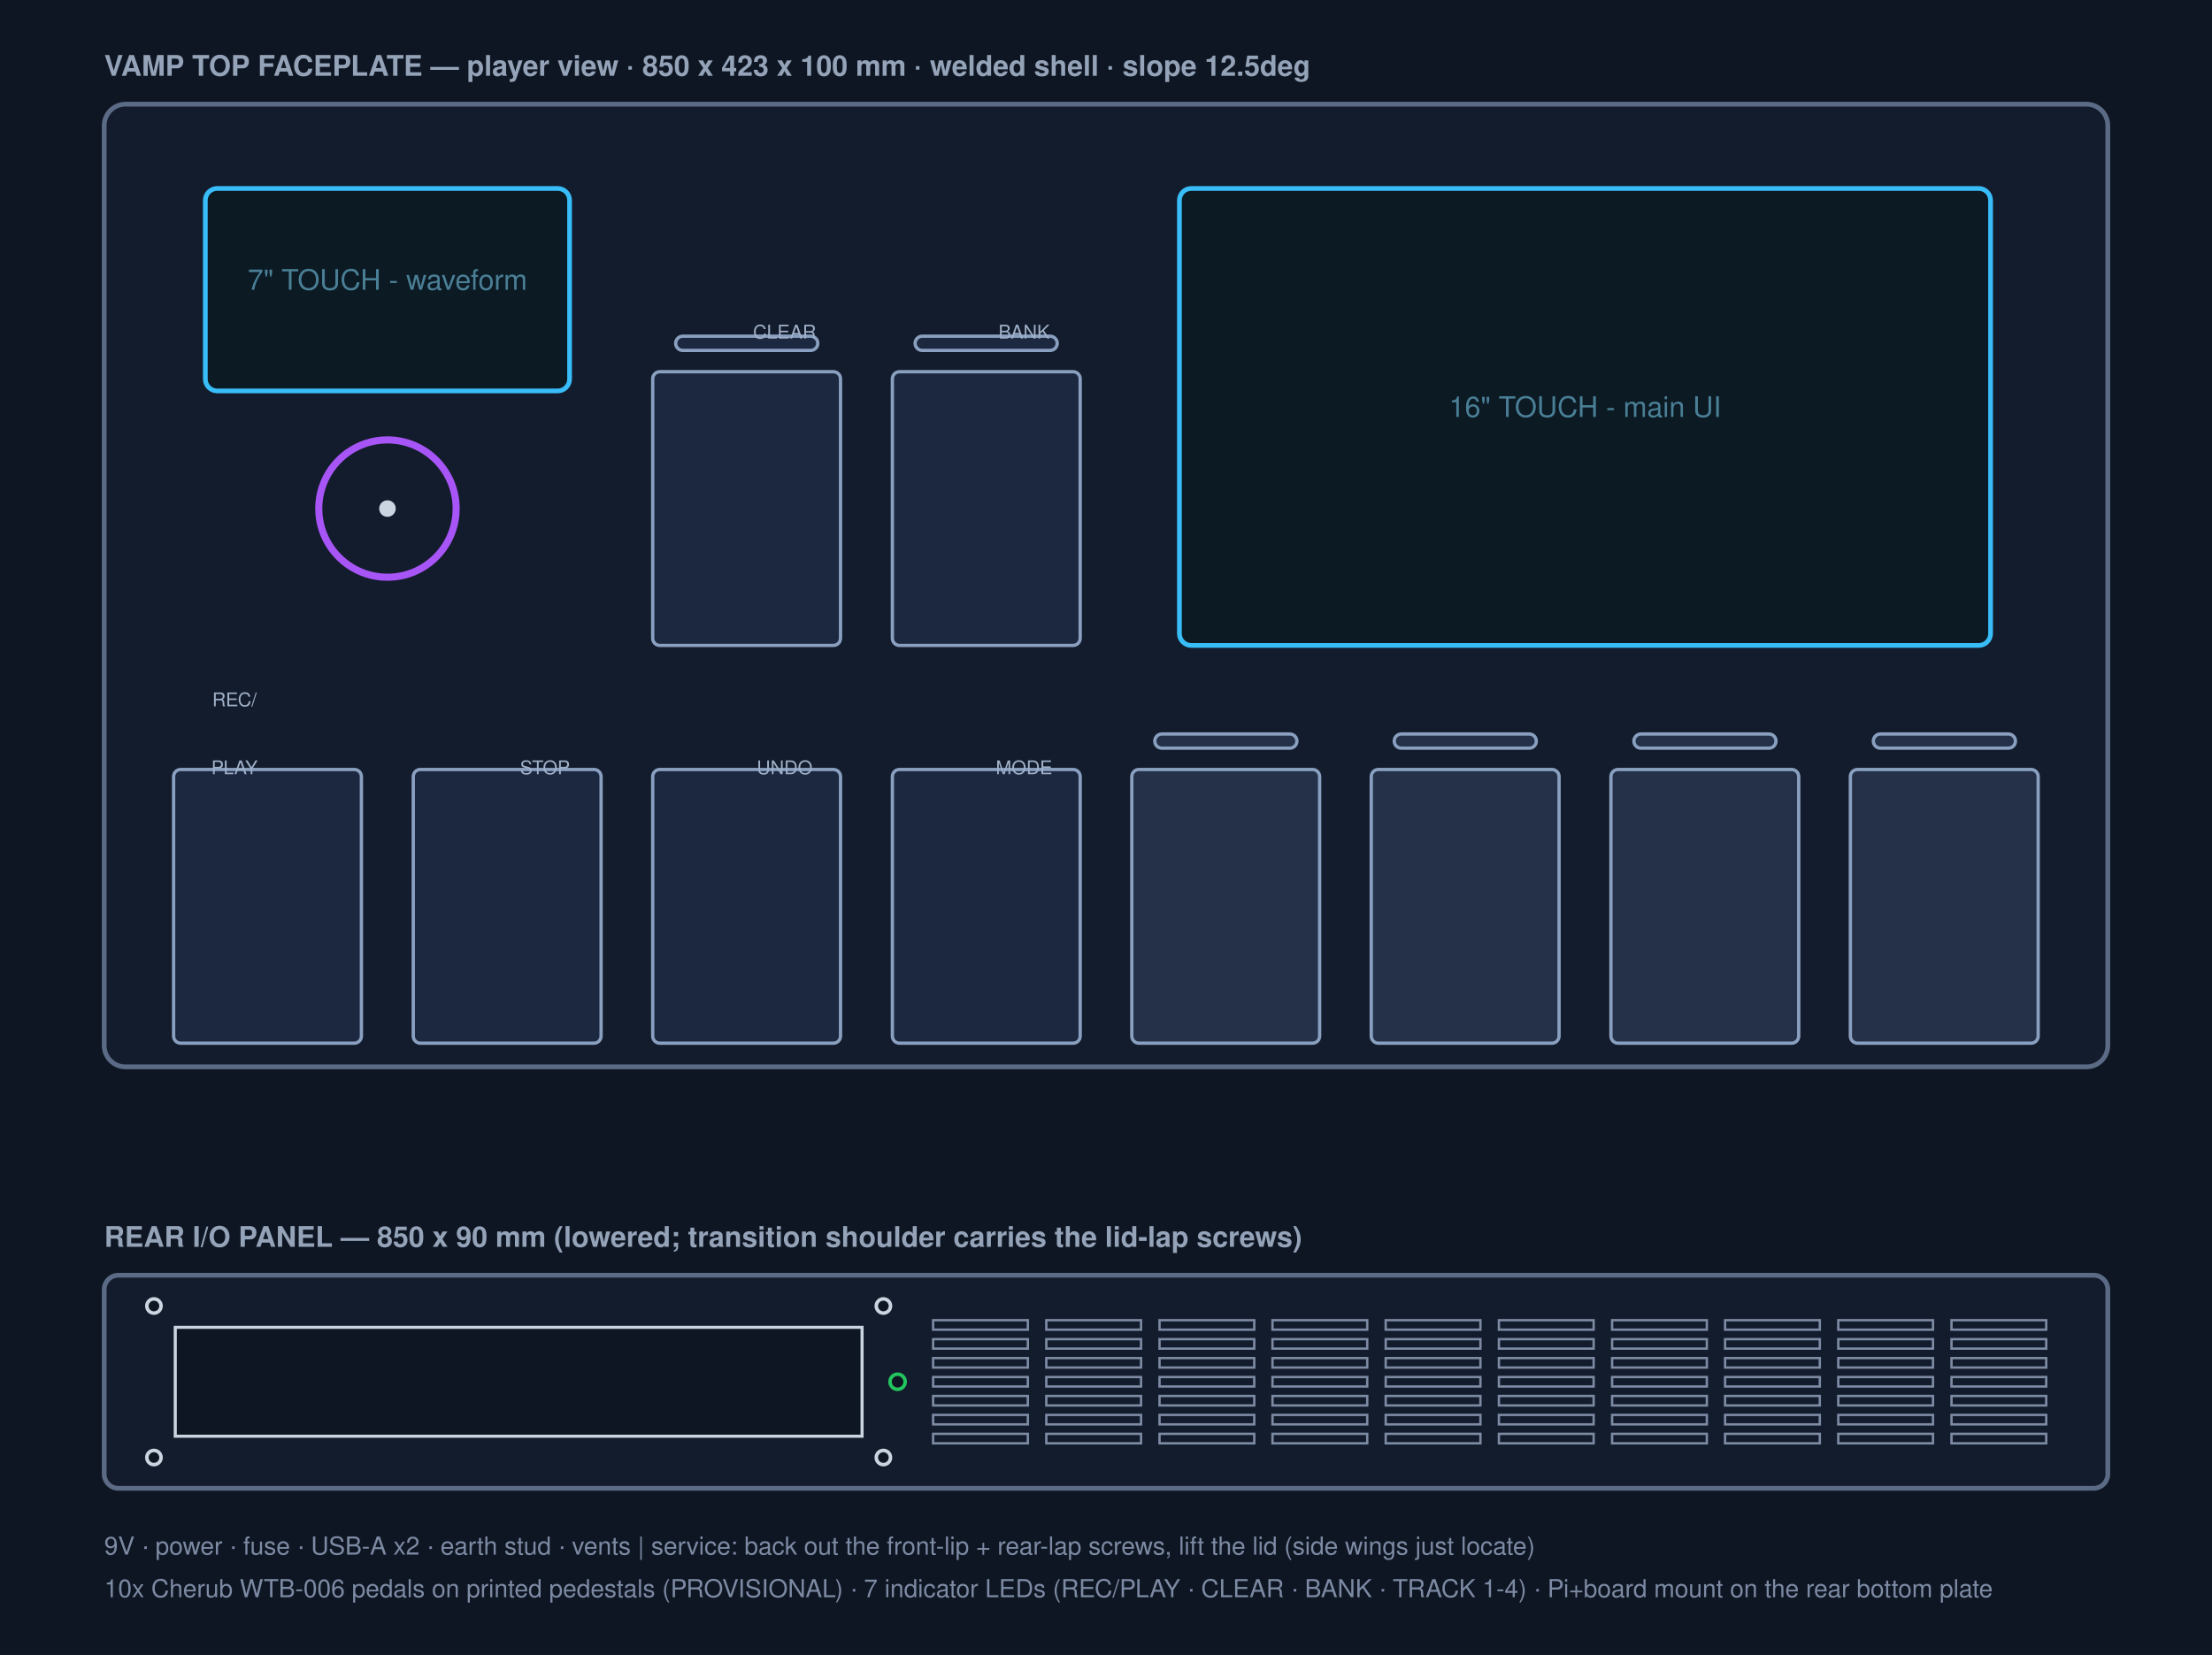
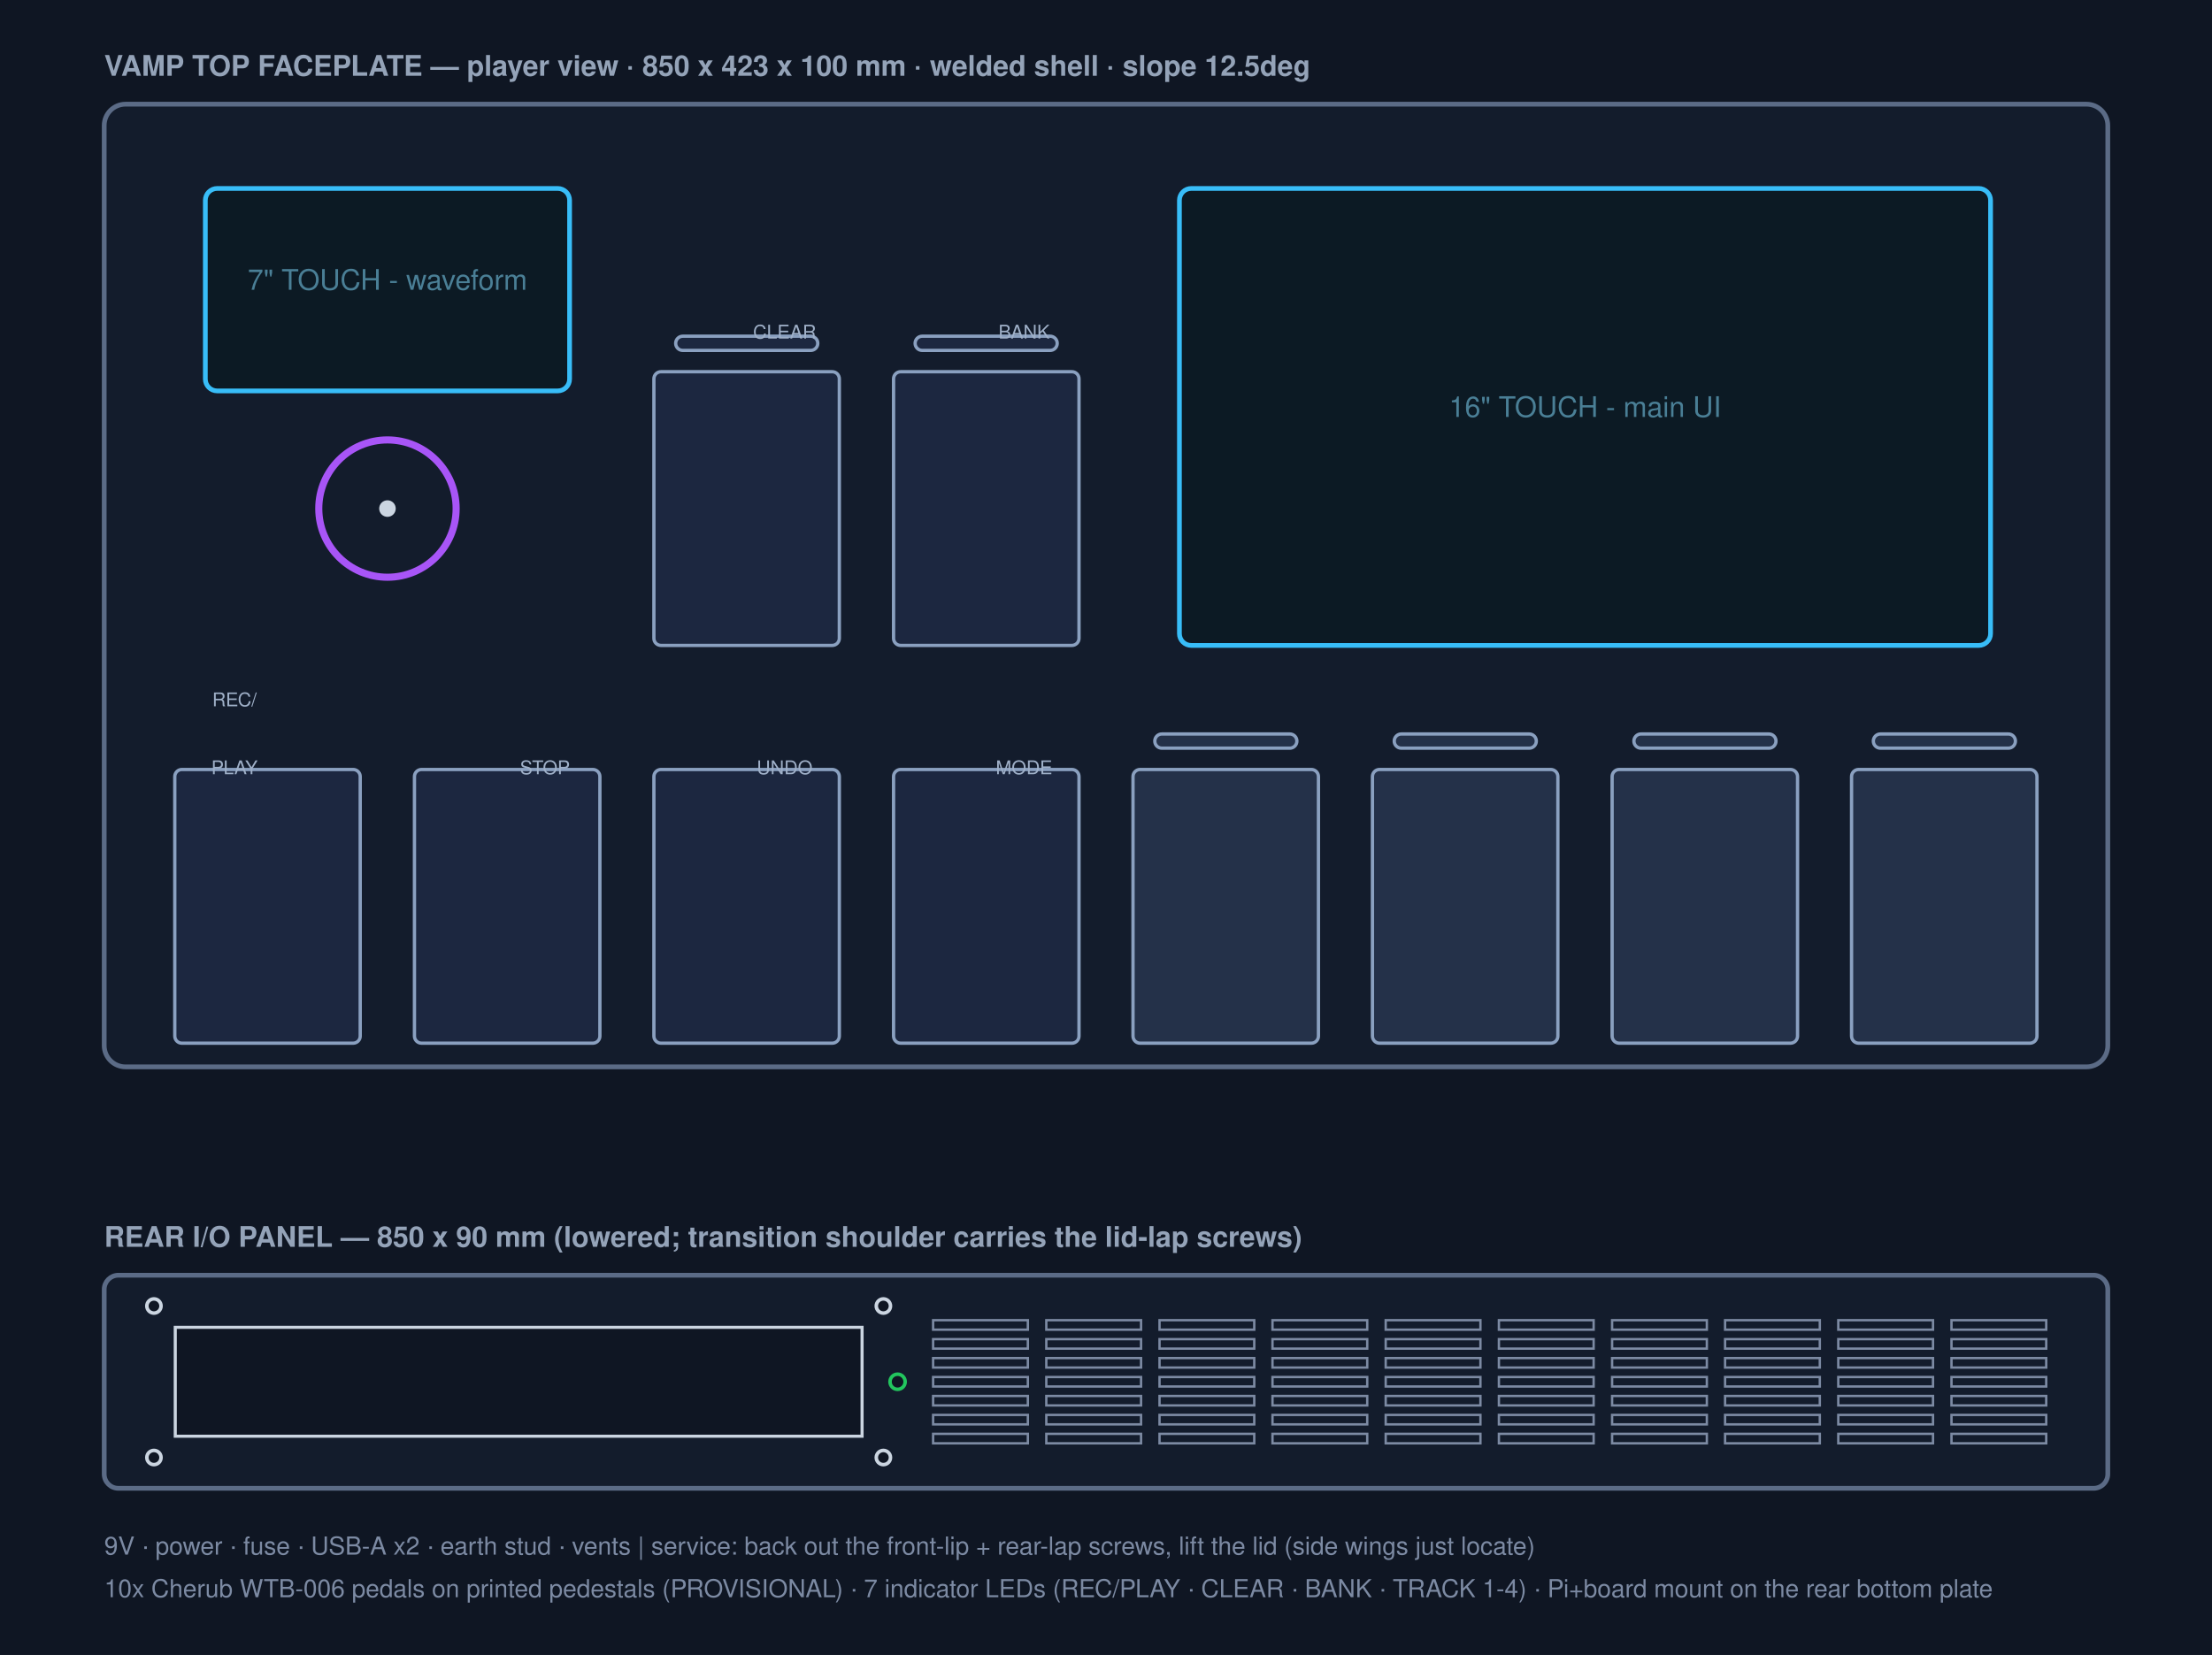
<svg xmlns="http://www.w3.org/2000/svg" viewBox="0 0 934 699" font-family="Helvetica,Arial,sans-serif">
  <rect width="934" height="699" fill="#0f1623" />
  <text x="44" y="32" fill="#94a3b8" font-size="12" font-weight="600">VAMP TOP FACEPLATE — player view · 850 x 423 x 100 mm · welded shell · slope 12.5deg</text>
  <rect x="44" y="44" width="846.0" height="406.6" rx="9" fill="#131c2c" stroke="#5b6b86" stroke-width="2" />
-   <rect x="73.3" y="325.0" width="79.3" height="115.6" rx="3" fill="#1c2740" stroke="#8aa0c0" stroke-width="1.4" />
-   <rect x="174.5" y="325.0" width="79.3" height="115.6" rx="3" fill="#1c2740" stroke="#8aa0c0" stroke-width="1.4" />
-   <rect x="275.6" y="325.0" width="79.3" height="115.6" rx="3" fill="#1c2740" stroke="#8aa0c0" stroke-width="1.4" />
-   <rect x="376.8" y="325.0" width="79.3" height="115.6" rx="3" fill="#1c2740" stroke="#8aa0c0" stroke-width="1.4" />
-   <rect x="477.9" y="325.0" width="79.3" height="115.6" rx="3" fill="#243149" stroke="#8aa0c0" stroke-width="1.4" />
-   <rect x="579.0" y="325.0" width="79.3" height="115.6" rx="3" fill="#243149" stroke="#8aa0c0" stroke-width="1.4" />
-   <rect x="680.2" y="325.0" width="79.3" height="115.6" rx="3" fill="#243149" stroke="#8aa0c0" stroke-width="1.4" />
-   <rect x="781.3" y="325.0" width="79.3" height="115.6" rx="3" fill="#243149" stroke="#8aa0c0" stroke-width="1.4" />
-   <rect x="275.6" y="157.0" width="79.3" height="115.6" rx="3" fill="#1c2740" stroke="#8aa0c0" stroke-width="1.4" />
-   <rect x="376.8" y="157.0" width="79.3" height="115.6" rx="3" fill="#1c2740" stroke="#8aa0c0" stroke-width="1.4" />
+   <rect x="73.8" y="325.0" width="78.3" height="115.6" rx="3" fill="#1c2740" stroke="#8aa0c0" stroke-width="1.4" />
+   <rect x="175.0" y="325.0" width="78.3" height="115.6" rx="3" fill="#1c2740" stroke="#8aa0c0" stroke-width="1.4" />
+   <rect x="276.1" y="325.0" width="78.3" height="115.6" rx="3" fill="#1c2740" stroke="#8aa0c0" stroke-width="1.4" />
+   <rect x="377.3" y="325.0" width="78.3" height="115.6" rx="3" fill="#1c2740" stroke="#8aa0c0" stroke-width="1.4" />
+   <rect x="478.4" y="325.0" width="78.3" height="115.6" rx="3" fill="#243149" stroke="#8aa0c0" stroke-width="1.4" />
+   <rect x="579.5" y="325.0" width="78.3" height="115.6" rx="3" fill="#243149" stroke="#8aa0c0" stroke-width="1.4" />
+   <rect x="680.7" y="325.0" width="78.3" height="115.6" rx="3" fill="#243149" stroke="#8aa0c0" stroke-width="1.4" />
+   <rect x="781.8" y="325.0" width="78.3" height="115.6" rx="3" fill="#243149" stroke="#8aa0c0" stroke-width="1.4" />
+   <rect x="276.1" y="157.0" width="78.3" height="115.6" rx="3" fill="#1c2740" stroke="#8aa0c0" stroke-width="1.4" />
+   <rect x="377.3" y="157.0" width="78.3" height="115.6" rx="3" fill="#1c2740" stroke="#8aa0c0" stroke-width="1.4" />
  <rect x="487.6" y="310.0" width="60.0" height="6.0" rx="3" fill="#243149" stroke="#8aa0c0" stroke-width="1.4" />
  <rect x="588.7" y="310.0" width="60.0" height="6.0" rx="3" fill="#243149" stroke="#8aa0c0" stroke-width="1.4" />
  <rect x="689.9" y="310.0" width="60.0" height="6.0" rx="3" fill="#243149" stroke="#8aa0c0" stroke-width="1.4" />
  <rect x="791.0" y="310.0" width="60.0" height="6.0" rx="3" fill="#243149" stroke="#8aa0c0" stroke-width="1.4" />
  <rect x="285.3" y="142.0" width="60.0" height="6.0" rx="3" fill="#1c2740" stroke="#8aa0c0" stroke-width="1.4" />
  <rect x="386.4" y="142.0" width="60.0" height="6.0" rx="3" fill="#1c2740" stroke="#8aa0c0" stroke-width="1.4" />
  <rect x="86.7" y="79.6" width="153.8" height="85.5" rx="5" fill="#0c1a24" stroke="#38bdf8" stroke-width="2" />
  <text x="163.6" y="122.4" fill="#4a7f96" font-size="12" text-anchor="middle">7" TOUCH - waveform</text>
  <rect x="498.0" y="79.6" width="342.5" height="193.0" rx="5" fill="#0c1a24" stroke="#38bdf8" stroke-width="2" />
  <text x="669.3" y="176.1" fill="#4a7f96" font-size="12" text-anchor="middle">16" TOUCH - main UI</text>
  <circle cx="163.6" cy="214.8" r="29.0" fill="none" stroke="#a855f7" stroke-width="3" />
  <circle cx="163.6" cy="214.8" r="3.5" fill="#cbd5e1" />
  <text x="99.0" y="298.3" fill="#9fb0c8" font-size="8" text-anchor="middle">REC/</text>
  <text x="99.0" y="327.0" fill="#9fb0c8" font-size="8" text-anchor="middle">PLAY</text>
  <text x="230.1" y="327.0" fill="#9fb0c8" font-size="8" text-anchor="middle">STOP</text>
  <text x="331.3" y="327.0" fill="#9fb0c8" font-size="8" text-anchor="middle">UNDO</text>
  <text x="432.4" y="327.0" fill="#9fb0c8" font-size="8" text-anchor="middle">MODE</text>
  <text x="331.3" y="143.0" fill="#9fb0c8" font-size="8" text-anchor="middle">CLEAR</text>
  <text x="432.4" y="143.0" fill="#9fb0c8" font-size="8" text-anchor="middle">BANK</text>
  <text x="44" y="526.6" fill="#94a3b8" font-size="12" font-weight="600">REAR I/O PANEL — 850 x 90 mm (lowered; transition shoulder carries the lid-lap screws)</text>
  <rect x="44" y="538.6" width="846.0" height="90.0" rx="6" fill="#131c2c" stroke="#5b6b86" stroke-width="2" />
  <rect x="74.0" y="560.6" width="290.0" height="46.0" fill="#0f1623" stroke="#cbd5e1" stroke-width="1.3" />
  <circle cx="65.0" cy="615.6" r="3.0" fill="#0f1623" stroke="#cbd5e1" stroke-width="1.5" />
  <circle cx="65.0" cy="551.6" r="3.0" fill="#0f1623" stroke="#cbd5e1" stroke-width="1.5" />
  <circle cx="373.0" cy="615.6" r="3.0" fill="#0f1623" stroke="#cbd5e1" stroke-width="1.5" />
  <circle cx="373.0" cy="551.6" r="3.0" fill="#0f1623" stroke="#cbd5e1" stroke-width="1.5" />
  <circle cx="379.0" cy="583.6" r="3.2" fill="#0f1623" stroke="#22c55e" stroke-width="1.5" />
  <rect x="394.0" y="605.6" width="40.0" height="4.0" fill="none" stroke="#7c8aa3" stroke-width="1" />
  <rect x="441.8" y="605.6" width="40.0" height="4.0" fill="none" stroke="#7c8aa3" stroke-width="1" />
  <rect x="489.6" y="605.6" width="40.0" height="4.0" fill="none" stroke="#7c8aa3" stroke-width="1" />
  <rect x="537.3" y="605.6" width="40.0" height="4.0" fill="none" stroke="#7c8aa3" stroke-width="1" />
  <rect x="585.1" y="605.6" width="40.0" height="4.0" fill="none" stroke="#7c8aa3" stroke-width="1" />
  <rect x="632.9" y="605.6" width="40.0" height="4.0" fill="none" stroke="#7c8aa3" stroke-width="1" />
  <rect x="680.7" y="605.6" width="40.0" height="4.0" fill="none" stroke="#7c8aa3" stroke-width="1" />
  <rect x="728.4" y="605.6" width="40.0" height="4.0" fill="none" stroke="#7c8aa3" stroke-width="1" />
  <rect x="776.2" y="605.6" width="40.0" height="4.0" fill="none" stroke="#7c8aa3" stroke-width="1" />
  <rect x="824.0" y="605.6" width="40.0" height="4.0" fill="none" stroke="#7c8aa3" stroke-width="1" />
  <rect x="394.0" y="597.6" width="40.0" height="4.0" fill="none" stroke="#7c8aa3" stroke-width="1" />
  <rect x="441.8" y="597.6" width="40.0" height="4.0" fill="none" stroke="#7c8aa3" stroke-width="1" />
  <rect x="489.6" y="597.6" width="40.0" height="4.0" fill="none" stroke="#7c8aa3" stroke-width="1" />
  <rect x="537.3" y="597.6" width="40.0" height="4.0" fill="none" stroke="#7c8aa3" stroke-width="1" />
  <rect x="585.1" y="597.6" width="40.0" height="4.0" fill="none" stroke="#7c8aa3" stroke-width="1" />
  <rect x="632.9" y="597.6" width="40.0" height="4.0" fill="none" stroke="#7c8aa3" stroke-width="1" />
  <rect x="680.7" y="597.6" width="40.0" height="4.0" fill="none" stroke="#7c8aa3" stroke-width="1" />
  <rect x="728.4" y="597.6" width="40.0" height="4.0" fill="none" stroke="#7c8aa3" stroke-width="1" />
  <rect x="776.2" y="597.6" width="40.0" height="4.0" fill="none" stroke="#7c8aa3" stroke-width="1" />
  <rect x="824.0" y="597.6" width="40.0" height="4.0" fill="none" stroke="#7c8aa3" stroke-width="1" />
  <rect x="394.0" y="589.6" width="40.0" height="4.0" fill="none" stroke="#7c8aa3" stroke-width="1" />
  <rect x="441.8" y="589.6" width="40.0" height="4.0" fill="none" stroke="#7c8aa3" stroke-width="1" />
  <rect x="489.6" y="589.6" width="40.0" height="4.0" fill="none" stroke="#7c8aa3" stroke-width="1" />
  <rect x="537.3" y="589.6" width="40.0" height="4.0" fill="none" stroke="#7c8aa3" stroke-width="1" />
  <rect x="585.1" y="589.6" width="40.0" height="4.0" fill="none" stroke="#7c8aa3" stroke-width="1" />
  <rect x="632.9" y="589.6" width="40.0" height="4.0" fill="none" stroke="#7c8aa3" stroke-width="1" />
  <rect x="680.7" y="589.6" width="40.0" height="4.0" fill="none" stroke="#7c8aa3" stroke-width="1" />
  <rect x="728.4" y="589.6" width="40.0" height="4.0" fill="none" stroke="#7c8aa3" stroke-width="1" />
  <rect x="776.2" y="589.6" width="40.0" height="4.0" fill="none" stroke="#7c8aa3" stroke-width="1" />
  <rect x="824.0" y="589.6" width="40.0" height="4.0" fill="none" stroke="#7c8aa3" stroke-width="1" />
  <rect x="394.0" y="581.6" width="40.0" height="4.0" fill="none" stroke="#7c8aa3" stroke-width="1" />
  <rect x="441.8" y="581.6" width="40.0" height="4.0" fill="none" stroke="#7c8aa3" stroke-width="1" />
  <rect x="489.6" y="581.6" width="40.0" height="4.0" fill="none" stroke="#7c8aa3" stroke-width="1" />
  <rect x="537.3" y="581.6" width="40.0" height="4.0" fill="none" stroke="#7c8aa3" stroke-width="1" />
  <rect x="585.1" y="581.6" width="40.0" height="4.0" fill="none" stroke="#7c8aa3" stroke-width="1" />
  <rect x="632.9" y="581.6" width="40.0" height="4.0" fill="none" stroke="#7c8aa3" stroke-width="1" />
  <rect x="680.7" y="581.6" width="40.0" height="4.0" fill="none" stroke="#7c8aa3" stroke-width="1" />
  <rect x="728.4" y="581.6" width="40.0" height="4.0" fill="none" stroke="#7c8aa3" stroke-width="1" />
  <rect x="776.2" y="581.6" width="40.0" height="4.0" fill="none" stroke="#7c8aa3" stroke-width="1" />
  <rect x="824.0" y="581.6" width="40.0" height="4.0" fill="none" stroke="#7c8aa3" stroke-width="1" />
  <rect x="394.0" y="573.6" width="40.0" height="4.0" fill="none" stroke="#7c8aa3" stroke-width="1" />
  <rect x="441.8" y="573.6" width="40.0" height="4.0" fill="none" stroke="#7c8aa3" stroke-width="1" />
  <rect x="489.6" y="573.6" width="40.0" height="4.0" fill="none" stroke="#7c8aa3" stroke-width="1" />
  <rect x="537.3" y="573.6" width="40.0" height="4.0" fill="none" stroke="#7c8aa3" stroke-width="1" />
  <rect x="585.1" y="573.6" width="40.0" height="4.0" fill="none" stroke="#7c8aa3" stroke-width="1" />
  <rect x="632.9" y="573.6" width="40.0" height="4.0" fill="none" stroke="#7c8aa3" stroke-width="1" />
  <rect x="680.7" y="573.6" width="40.0" height="4.0" fill="none" stroke="#7c8aa3" stroke-width="1" />
  <rect x="728.4" y="573.6" width="40.0" height="4.0" fill="none" stroke="#7c8aa3" stroke-width="1" />
  <rect x="776.2" y="573.6" width="40.0" height="4.0" fill="none" stroke="#7c8aa3" stroke-width="1" />
  <rect x="824.0" y="573.6" width="40.0" height="4.0" fill="none" stroke="#7c8aa3" stroke-width="1" />
  <rect x="394.0" y="565.6" width="40.0" height="4.0" fill="none" stroke="#7c8aa3" stroke-width="1" />
  <rect x="441.8" y="565.6" width="40.0" height="4.0" fill="none" stroke="#7c8aa3" stroke-width="1" />
  <rect x="489.6" y="565.6" width="40.0" height="4.0" fill="none" stroke="#7c8aa3" stroke-width="1" />
  <rect x="537.3" y="565.6" width="40.0" height="4.0" fill="none" stroke="#7c8aa3" stroke-width="1" />
  <rect x="585.1" y="565.6" width="40.0" height="4.0" fill="none" stroke="#7c8aa3" stroke-width="1" />
  <rect x="632.9" y="565.6" width="40.0" height="4.0" fill="none" stroke="#7c8aa3" stroke-width="1" />
  <rect x="680.7" y="565.6" width="40.0" height="4.0" fill="none" stroke="#7c8aa3" stroke-width="1" />
  <rect x="728.4" y="565.6" width="40.0" height="4.0" fill="none" stroke="#7c8aa3" stroke-width="1" />
  <rect x="776.2" y="565.6" width="40.0" height="4.0" fill="none" stroke="#7c8aa3" stroke-width="1" />
  <rect x="824.0" y="565.6" width="40.0" height="4.0" fill="none" stroke="#7c8aa3" stroke-width="1" />
  <rect x="394.0" y="557.6" width="40.0" height="4.0" fill="none" stroke="#7c8aa3" stroke-width="1" />
  <rect x="441.8" y="557.6" width="40.0" height="4.0" fill="none" stroke="#7c8aa3" stroke-width="1" />
  <rect x="489.6" y="557.6" width="40.0" height="4.0" fill="none" stroke="#7c8aa3" stroke-width="1" />
  <rect x="537.3" y="557.6" width="40.0" height="4.0" fill="none" stroke="#7c8aa3" stroke-width="1" />
  <rect x="585.1" y="557.6" width="40.0" height="4.0" fill="none" stroke="#7c8aa3" stroke-width="1" />
  <rect x="632.9" y="557.6" width="40.0" height="4.0" fill="none" stroke="#7c8aa3" stroke-width="1" />
  <rect x="680.7" y="557.6" width="40.0" height="4.0" fill="none" stroke="#7c8aa3" stroke-width="1" />
  <rect x="728.4" y="557.6" width="40.0" height="4.0" fill="none" stroke="#7c8aa3" stroke-width="1" />
  <rect x="776.2" y="557.6" width="40.0" height="4.0" fill="none" stroke="#7c8aa3" stroke-width="1" />
  <rect x="824.0" y="557.6" width="40.0" height="4.0" fill="none" stroke="#7c8aa3" stroke-width="1" />
  <text x="44" y="656.6" fill="#7c8aa3" font-size="10.5">9V · power · fuse · USB-A x2 · earth stud · vents   |   service: back out the front-lip + rear-lap screws, lift the lid (side wings just locate)</text>
  <text x="44" y="674.6" fill="#7c8aa3" font-size="10.5">10x Cherub WTB-006 pedals on printed pedestals (PROVISIONAL) · 7 indicator LEDs (REC/PLAY · CLEAR · BANK · TRACK 1-4) · Pi+board mount on the rear bottom plate</text>
</svg>
